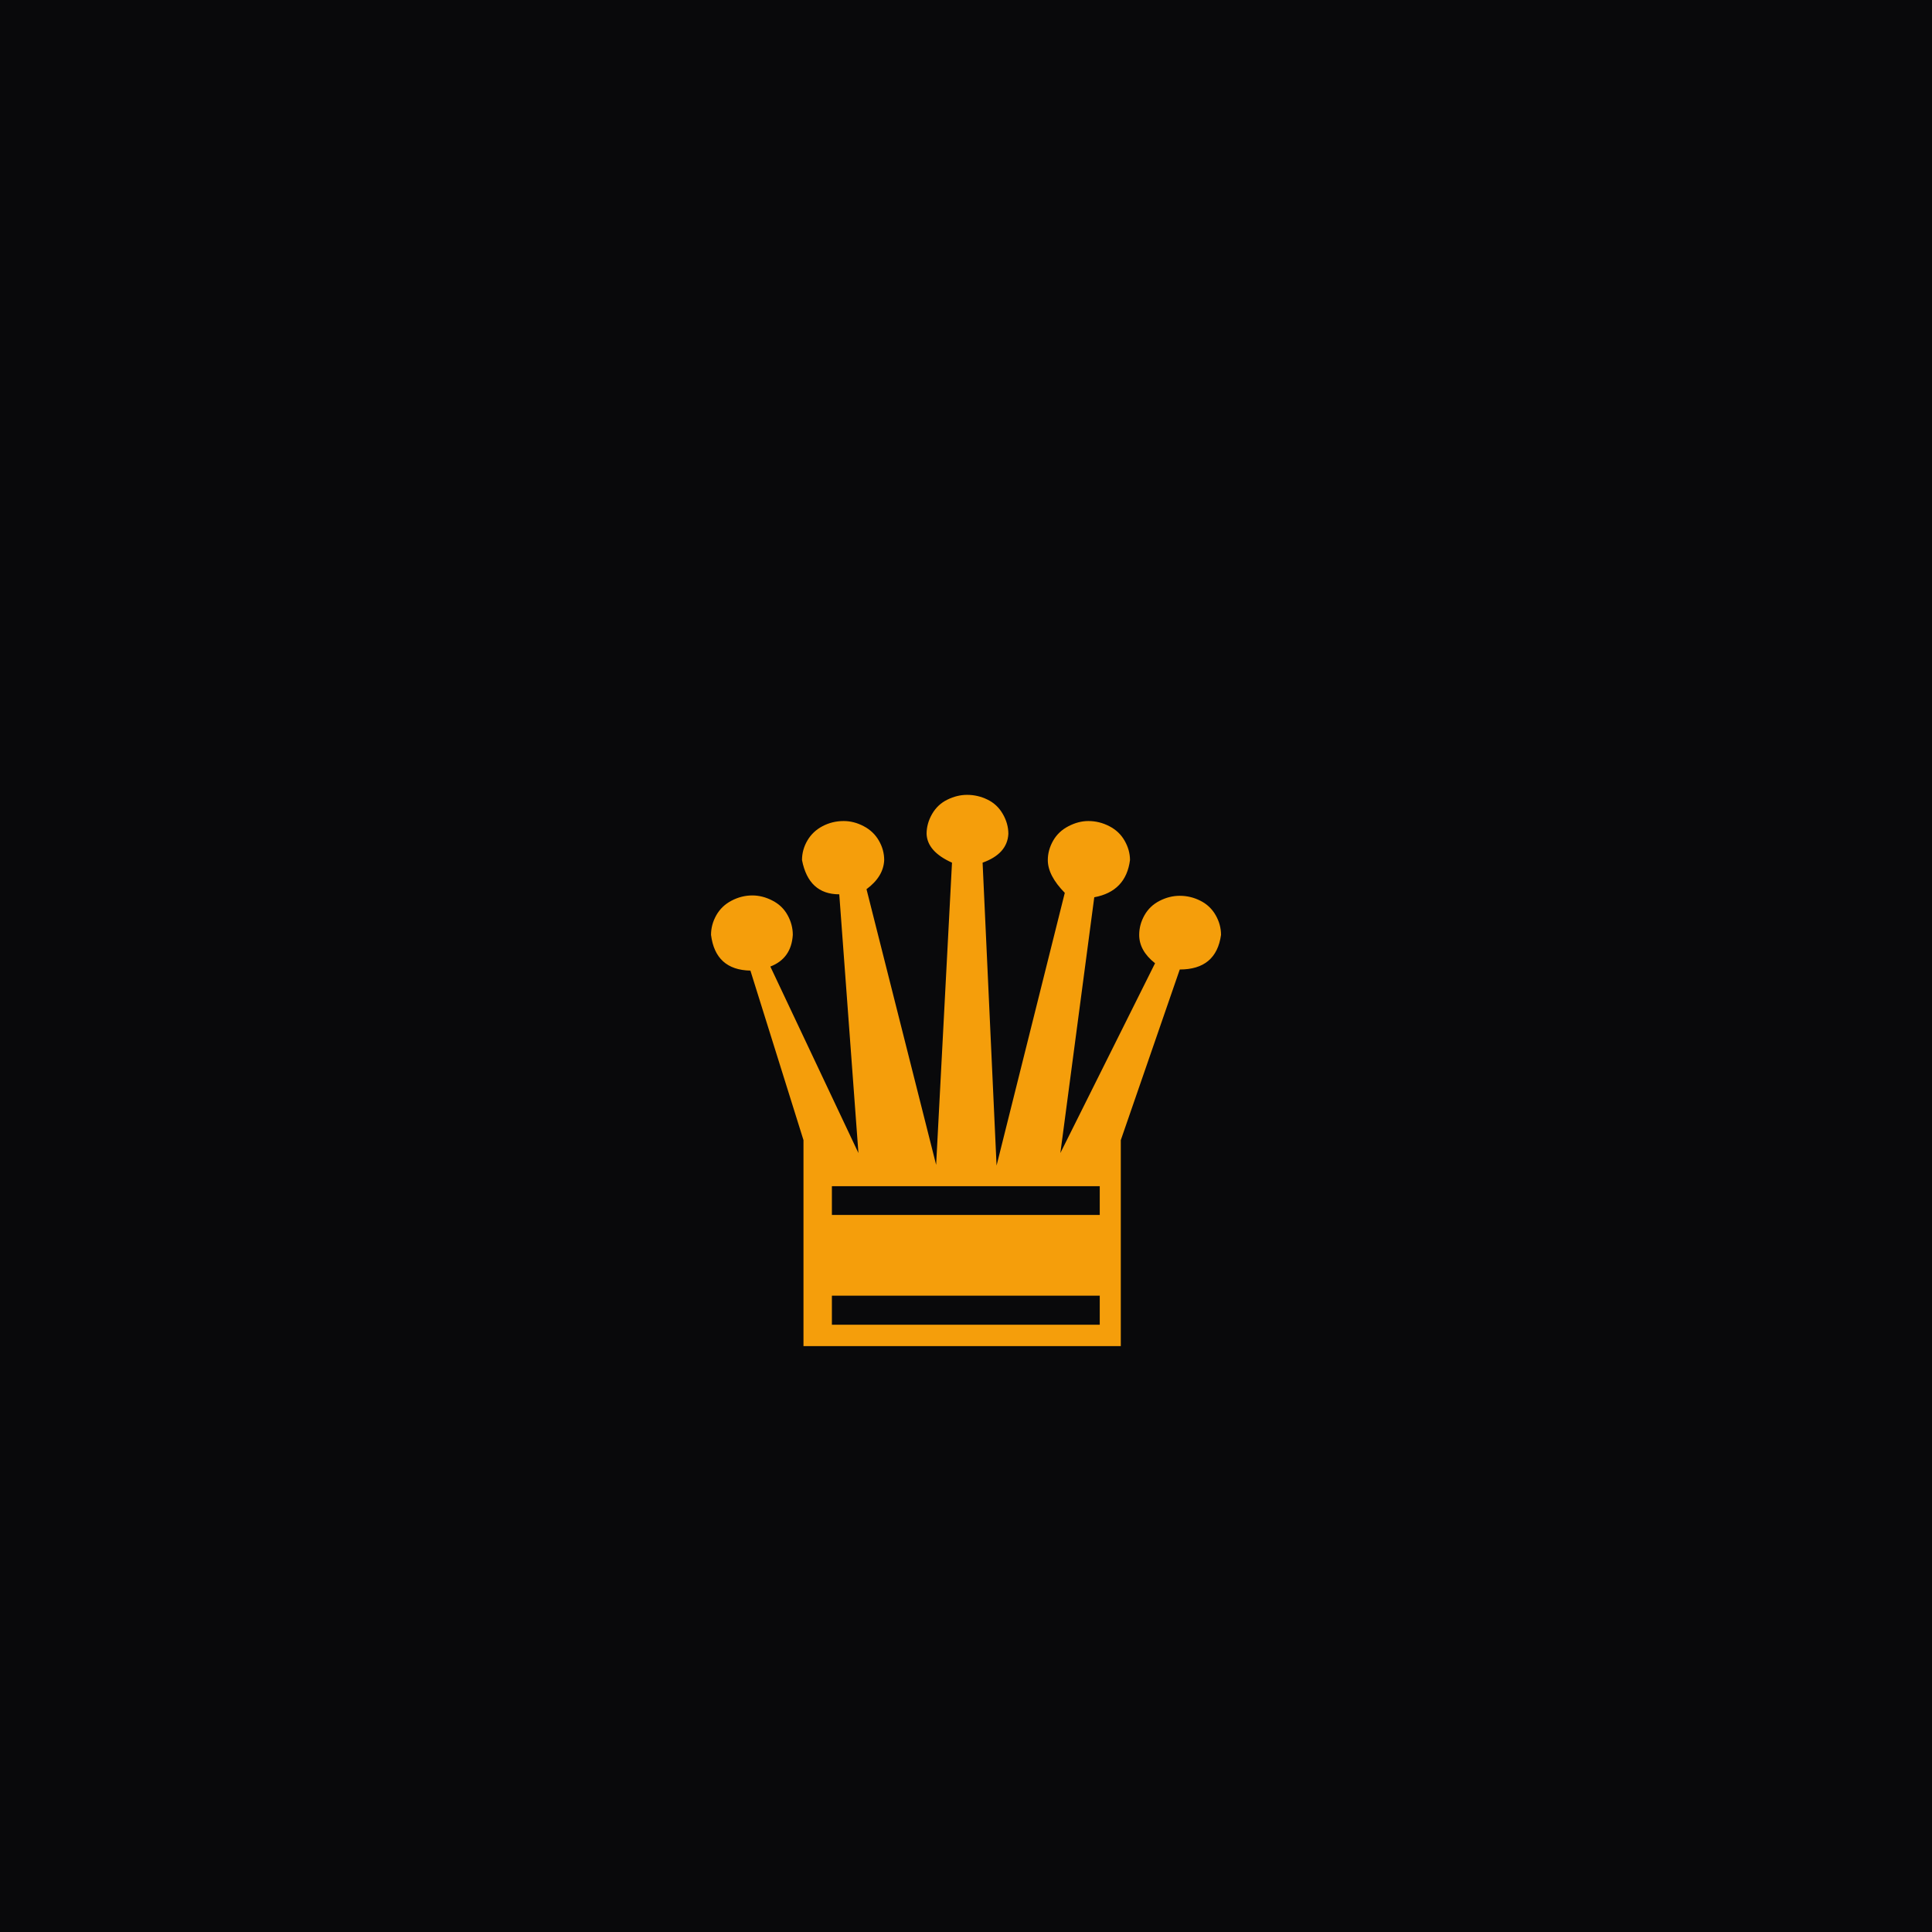
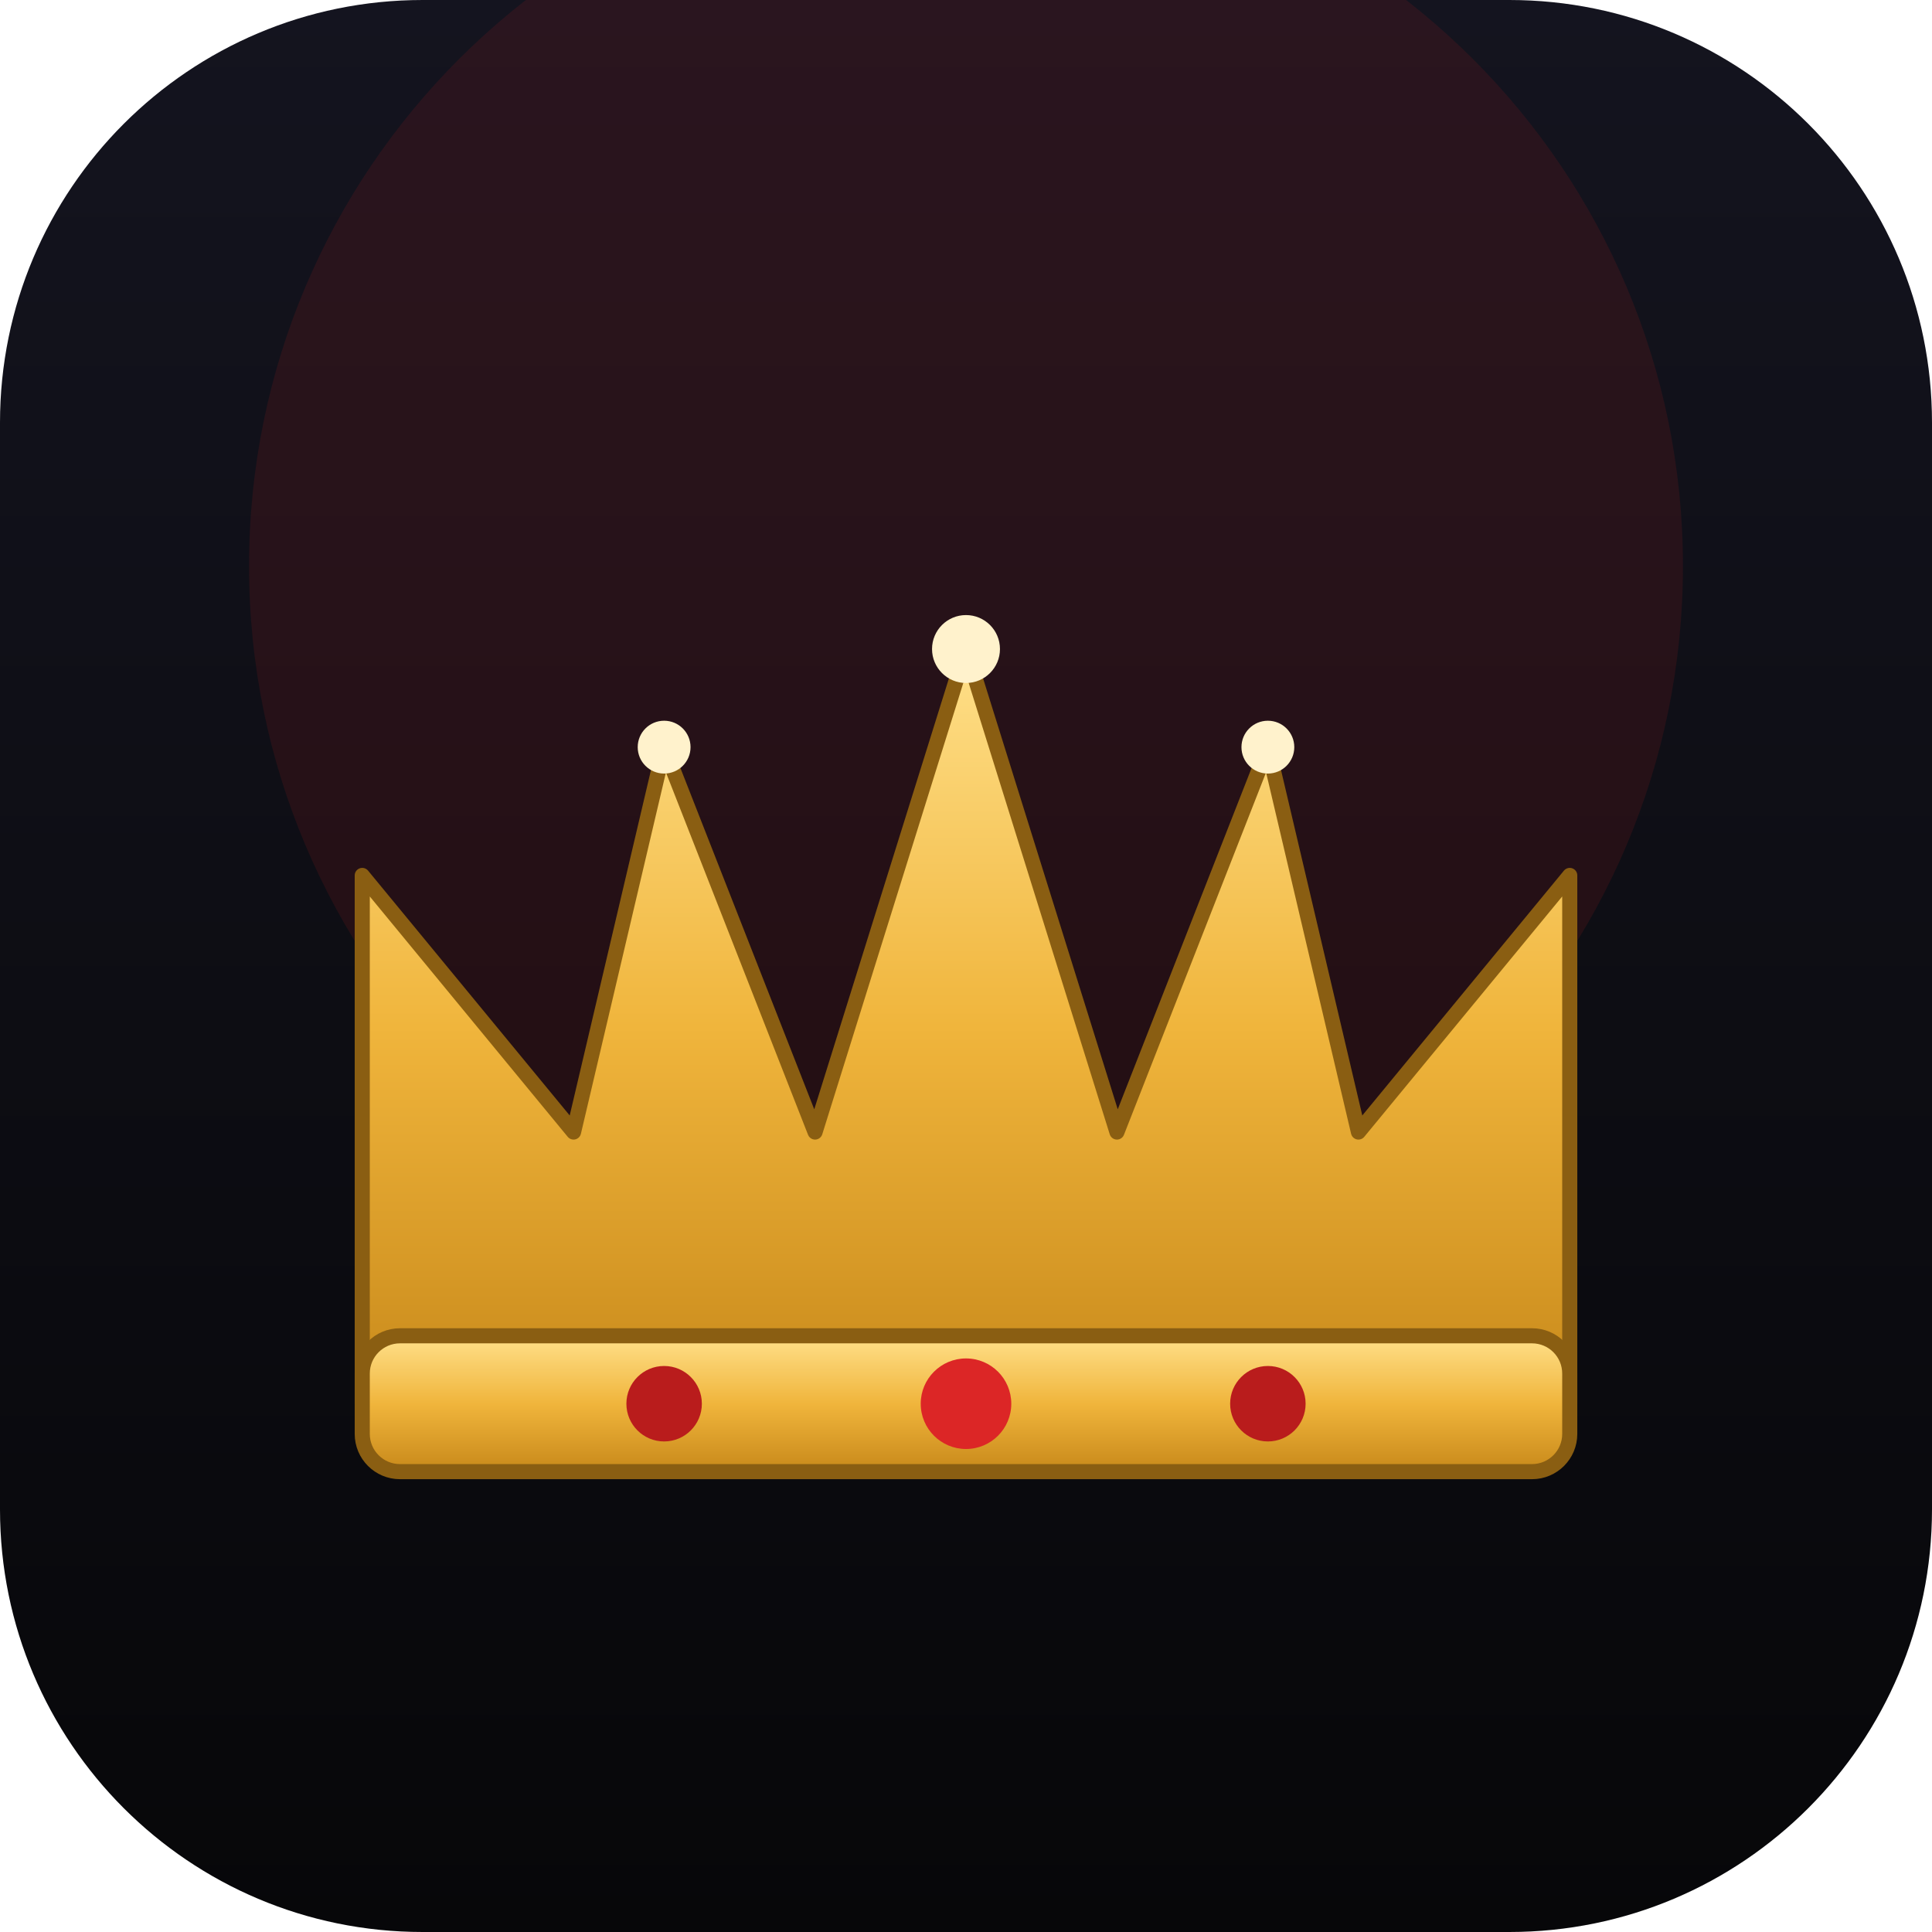
<svg xmlns="http://www.w3.org/2000/svg" width="512" height="512" viewBox="0 0 512 512">
-   <rect width="512" height="512" fill="#09090b" />
-   <text x="256" y="300" font-family="Arial, sans-serif" font-size="200" fill="#f59e0b" text-anchor="middle" dominant-baseline="middle">♛</text>
+   <defs>
+     <linearGradient id="bg" x1="0" y1="0" x2="0" y2="1">
+       <stop offset="0" stop-color="#14141f" />
+       <stop offset="1" stop-color="#070709" />
+     </linearGradient>
+     <linearGradient id="gold" x1="0" y1="0" x2="0" y2="1">
+       <stop offset="0" stop-color="#ffe08a" />
+       <stop offset="0.5" stop-color="#f0b53c" />
+       <stop offset="1" stop-color="#c8891a" />
+     </linearGradient>
+   </defs>
+   <rect width="512" height="512" rx="112" fill="url(#bg)" />
+   <circle cx="256" cy="150" r="190" fill="#b91c1c" opacity="0.14" />
+   <path d="M96 372 L416 372 L416 232 L360 300 L336 198 L296 300 L256 172 L216 300 L176 198 L152 300 L96 232 Z" fill="url(#gold)" stroke="#8a5e12" stroke-width="4" stroke-linejoin="round" />
+   <rect x="96" y="354" width="320" height="36" rx="10" fill="url(#gold)" stroke="#8a5e12" stroke-width="4" />
+   <circle cx="176" cy="372" r="10" fill="#b91c1c" />
+   <circle cx="256" cy="372" r="12" fill="#dc2626" />
+   <circle cx="336" cy="372" r="10" fill="#b91c1c" />
+   <circle cx="256" cy="172" r="9" fill="#fff2cc" />
+   <circle cx="176" cy="198" r="7" fill="#fff2cc" />
+   <circle cx="336" cy="198" r="7" fill="#fff2cc" />
</svg>
